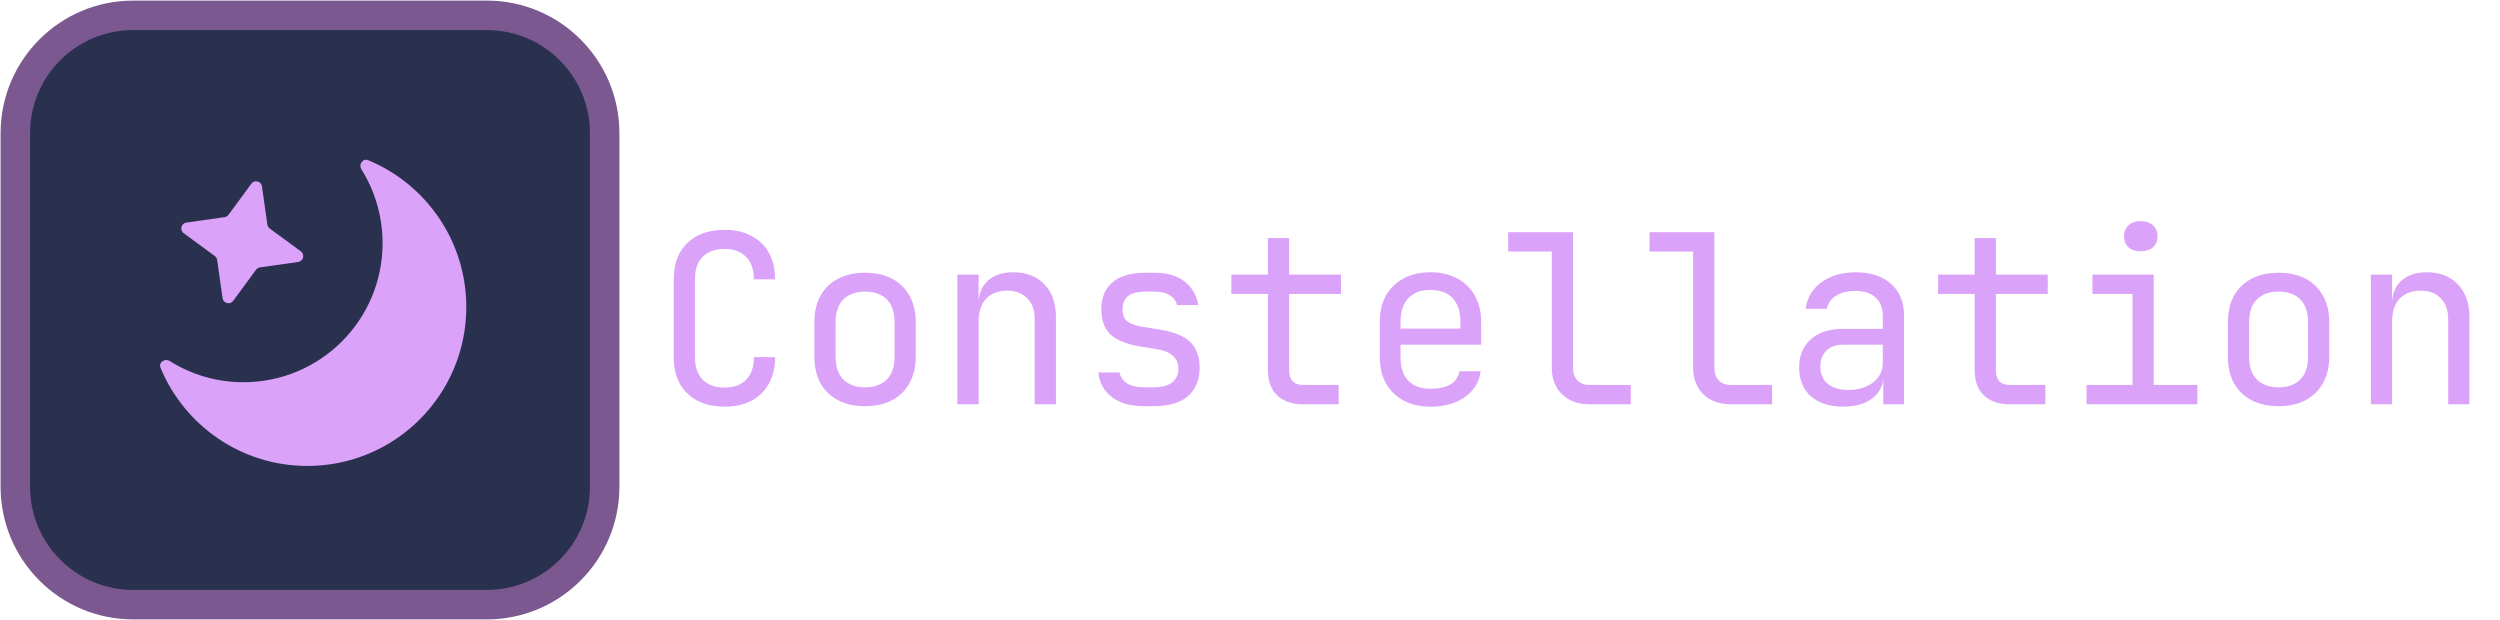
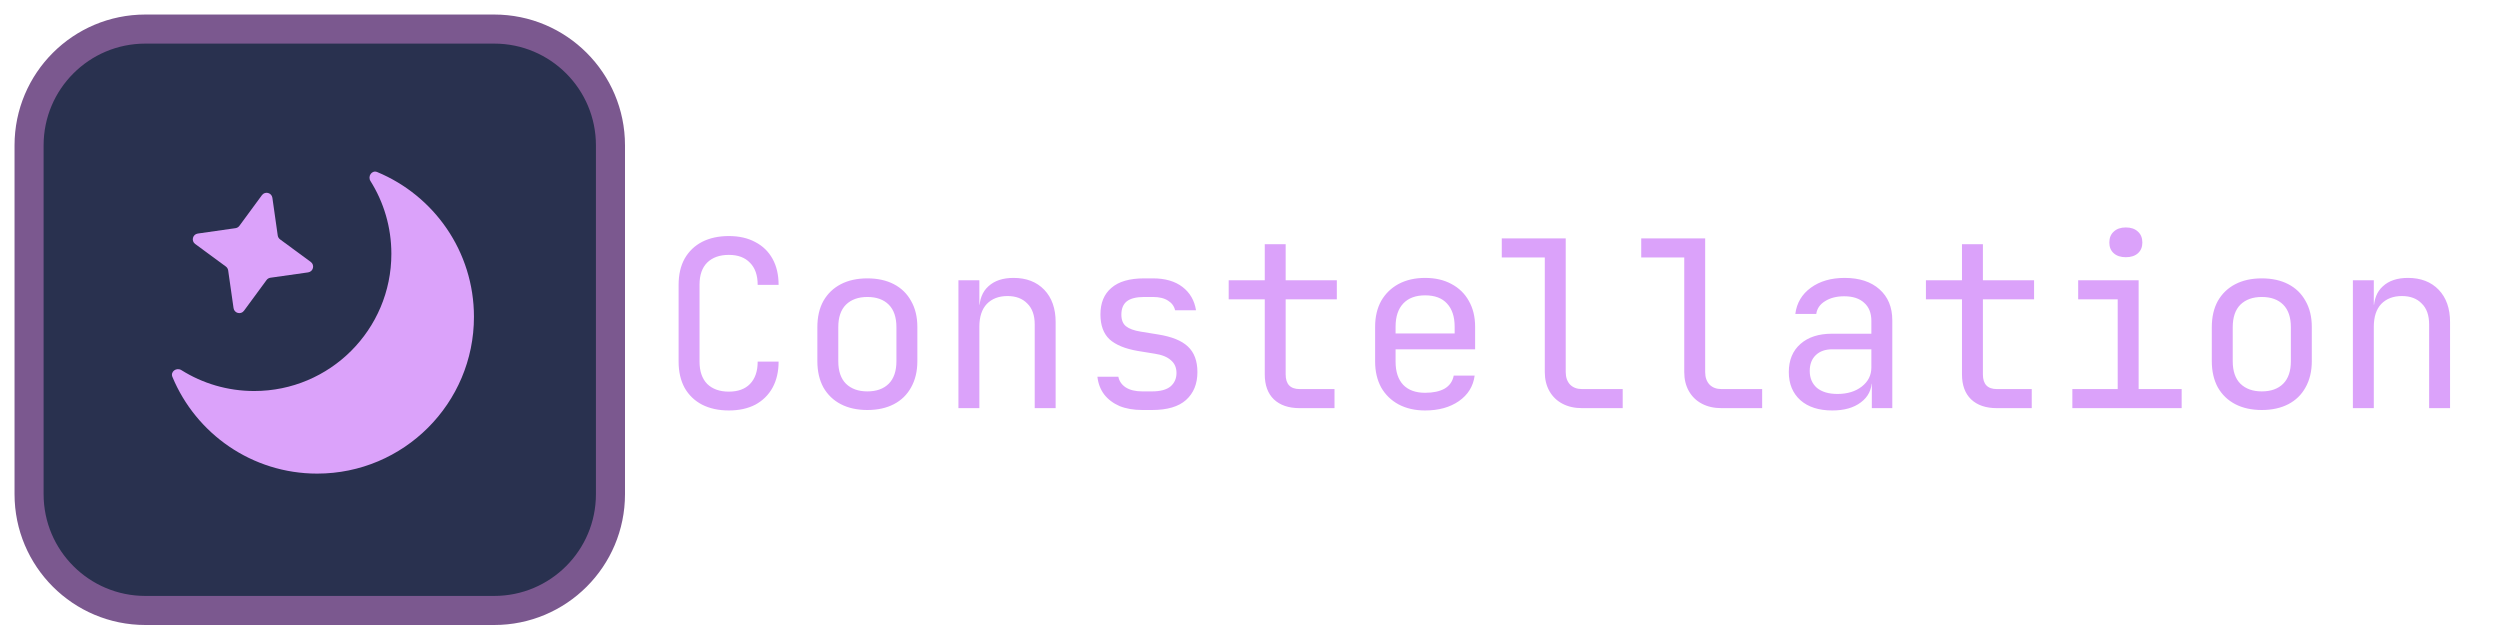
- <svg xmlns="http://www.w3.org/2000/svg" width="2121" height="526" viewBox="0 0 2121 526" fill="none">
-   <rect x="13" y="13" width="500" height="500" rx="100" fill="#29314F" stroke="#7B588F" stroke-width="25" />
-   <path d="M306.604 143.656C303.992 139.497 307.82 134.012 312.358 135.892C361.23 156.138 395.609 204.298 395.609 260.491C395.609 334.946 335.251 395.304 260.796 395.304C204.603 395.304 156.443 360.923 136.197 312.051C134.318 307.513 139.802 303.685 143.961 306.297C162.113 317.691 183.586 324.281 206.599 324.281C271.761 324.281 324.587 271.456 324.587 206.293C324.587 183.281 317.997 161.808 306.604 143.656Z" fill="#DBA2FA" />
-   <path d="M213.26 155.84C215.913 152.231 221.608 153.663 222.239 158.097L226.855 190.532C227.044 191.862 227.761 193.06 228.844 193.856L255.241 213.26C258.85 215.913 257.419 221.608 252.985 222.239L220.55 226.855C219.219 227.044 218.021 227.761 217.225 228.844L197.821 255.241C195.169 258.85 189.474 257.419 188.843 252.985L184.226 220.55C184.037 219.219 183.32 218.021 182.238 217.225L155.84 197.821C152.231 195.169 153.663 189.474 158.097 188.843L190.532 184.226C191.862 184.037 193.06 183.32 193.856 182.238L213.26 155.84Z" fill="#DBA2FA" />
-   <path d="M614.8 345C606 345 598.333 343.333 591.8 340C585.4 336.667 580.4 331.867 576.8 325.6C573.333 319.2 571.6 311.667 571.6 303V237C571.6 228.2 573.333 220.667 576.8 214.4C580.4 208.133 585.4 203.333 591.8 200C598.333 196.667 606 195 614.8 195C623.6 195 631.2 196.733 637.6 200.2C644 203.533 648.933 208.333 652.4 214.6C655.867 220.867 657.6 228.333 657.6 237H639.6C639.6 228.733 637.4 222.4 633 218C628.733 213.467 622.667 211.2 614.8 211.2C606.933 211.2 600.733 213.4 596.2 217.8C591.8 222.2 589.6 228.533 589.6 236.8V303C589.6 311.267 591.8 317.667 596.2 322.2C600.733 326.6 606.933 328.8 614.8 328.8C622.667 328.8 628.733 326.6 633 322.2C637.4 317.667 639.6 311.267 639.6 303H657.6C657.6 311.533 655.867 319 652.4 325.4C648.933 331.667 644 336.533 637.6 340C631.2 343.333 623.6 345 614.8 345ZM733.922 344.6C725.122 344.6 717.522 342.933 711.122 339.6C704.722 336.267 699.722 331.467 696.122 325.2C692.655 318.8 690.922 311.267 690.922 302.6V273.4C690.922 264.6 692.655 257.067 696.122 250.8C699.722 244.533 704.722 239.733 711.122 236.4C717.522 233.067 725.122 231.4 733.922 231.4C742.722 231.4 750.322 233.067 756.722 236.4C763.122 239.733 768.055 244.533 771.522 250.8C775.122 257.067 776.922 264.533 776.922 273.2V302.6C776.922 311.267 775.122 318.8 771.522 325.2C768.055 331.467 763.122 336.267 756.722 339.6C750.322 342.933 742.722 344.6 733.922 344.6ZM733.922 328.6C741.789 328.6 747.922 326.4 752.322 322C756.722 317.6 758.922 311.133 758.922 302.6V273.4C758.922 264.867 756.722 258.4 752.322 254C747.922 249.6 741.789 247.4 733.922 247.4C726.189 247.4 720.055 249.6 715.522 254C711.122 258.4 708.922 264.867 708.922 273.4V302.6C708.922 311.133 711.122 317.6 715.522 322C720.055 326.4 726.189 328.6 733.922 328.6ZM812.244 343V233H830.244V254H834.044L830.244 258.2C830.244 249.533 832.844 242.867 838.044 238.2C843.244 233.4 850.444 231 859.644 231C870.71 231 879.51 234.4 886.044 241.2C892.577 248 895.844 257.267 895.844 269V343H877.844V271C877.844 263.133 875.71 257.133 871.444 253C867.31 248.733 861.644 246.6 854.444 246.6C846.977 246.6 841.044 248.867 836.644 253.4C832.377 257.933 830.244 264.467 830.244 273V343H812.244ZM970.366 344.6C962.899 344.6 956.366 343.467 950.766 341.2C945.299 338.8 940.899 335.467 937.566 331.2C934.366 326.933 932.432 321.867 931.766 316H949.766C950.566 319.867 952.699 322.933 956.166 325.2C959.766 327.467 964.499 328.6 970.366 328.6H978.766C985.832 328.6 991.099 327.2 994.566 324.4C998.032 321.467 999.766 317.6 999.766 312.8C999.766 308.133 998.166 304.467 994.966 301.8C991.899 299 987.299 297.133 981.166 296.2L966.366 293.8C955.566 291.933 947.499 288.6 942.166 283.8C936.966 278.867 934.366 271.733 934.366 262.4C934.366 252.533 937.499 244.933 943.766 239.6C950.032 234.133 959.432 231.4 971.966 231.4H979.566C990.099 231.4 998.566 233.867 1004.97 238.8C1011.37 243.733 1015.23 250.4 1016.57 258.8H998.566C997.766 255.333 995.766 252.6 992.566 250.6C989.366 248.467 985.032 247.4 979.566 247.4H971.966C965.166 247.4 960.166 248.667 956.966 251.2C953.899 253.733 952.366 257.533 952.366 262.6C952.366 267.133 953.699 270.467 956.366 272.6C959.032 274.733 963.232 276.267 968.966 277.2L983.766 279.6C995.632 281.467 1004.23 284.933 1009.57 290C1015.03 295.067 1017.77 302.4 1017.77 312C1017.77 322.133 1014.5 330.133 1007.97 336C1001.57 341.733 991.832 344.6 978.766 344.6H970.366ZM1105.69 343C1096.22 343 1088.82 340.467 1083.49 335.4C1078.29 330.333 1075.69 323.2 1075.69 314V249.4H1044.69V233H1075.69V202H1093.69V233H1137.69V249.4H1093.69V314C1093.69 322.4 1097.69 326.6 1105.69 326.6H1135.69V343H1105.69ZM1213.61 345C1204.94 345 1197.34 343.267 1190.81 339.8C1184.41 336.333 1179.41 331.467 1175.81 325.2C1172.34 318.8 1170.61 311.4 1170.61 303V273C1170.61 264.467 1172.34 257.067 1175.81 250.8C1179.41 244.533 1184.41 239.667 1190.81 236.2C1197.34 232.733 1204.94 231 1213.61 231C1222.28 231 1229.81 232.733 1236.21 236.2C1242.74 239.667 1247.74 244.533 1251.21 250.8C1254.81 257.067 1256.61 264.467 1256.61 273V292.4H1188.21V303C1188.21 311.667 1190.41 318.333 1194.81 323C1199.21 327.533 1205.48 329.8 1213.61 329.8C1220.54 329.8 1226.14 328.6 1230.41 326.2C1234.68 323.667 1237.28 319.933 1238.21 315H1256.21C1255.01 324.2 1250.48 331.533 1242.61 337C1234.88 342.333 1225.21 345 1213.61 345ZM1239.01 280.4V273C1239.01 264.333 1236.81 257.667 1232.41 253C1228.14 248.333 1221.88 246 1213.61 246C1205.48 246 1199.21 248.333 1194.81 253C1190.41 257.667 1188.21 264.333 1188.21 273V278.8H1240.41L1239.01 280.4ZM1348.53 343C1342.13 343 1336.53 341.733 1331.73 339.2C1326.93 336.667 1323.2 333.067 1320.53 328.4C1317.86 323.733 1316.53 318.267 1316.53 312V213.4H1279.53V197H1334.53V312C1334.53 316.533 1335.8 320.133 1338.33 322.8C1340.86 325.333 1344.26 326.6 1348.53 326.6H1383.53V343H1348.53ZM1468.45 343C1462.05 343 1456.45 341.733 1451.65 339.2C1446.85 336.667 1443.12 333.067 1440.45 328.4C1437.79 323.733 1436.45 318.267 1436.45 312V213.4H1399.45V197H1454.45V312C1454.45 316.533 1455.72 320.133 1458.25 322.8C1460.79 325.333 1464.19 326.6 1468.45 326.6H1503.45V343H1468.45ZM1563.78 345C1552.18 345 1543.04 342.067 1536.38 336.2C1529.71 330.2 1526.38 322.133 1526.38 312C1526.38 301.733 1529.71 293.667 1536.38 287.8C1543.04 281.933 1552.04 279 1563.38 279H1597.38V268C1597.38 261.2 1595.31 256 1591.18 252.4C1587.18 248.667 1581.44 246.8 1573.98 246.8C1567.44 246.8 1561.98 248.2 1557.58 251C1553.18 253.667 1550.64 257.333 1549.98 262H1531.98C1533.18 252.533 1537.64 245 1545.38 239.4C1553.11 233.8 1562.78 231 1574.38 231C1587.04 231 1597.04 234.267 1604.38 240.8C1611.71 247.333 1615.38 256.2 1615.38 267.4V343H1597.78V322H1594.78L1597.78 319C1597.78 327 1594.64 333.333 1588.38 338C1582.24 342.667 1574.04 345 1563.78 345ZM1568.18 330.8C1576.71 330.8 1583.71 328.667 1589.18 324.4C1594.64 320.133 1597.38 314.667 1597.38 308V292.4H1563.78C1557.78 292.4 1553.04 294.067 1549.58 297.4C1546.11 300.733 1544.38 305.267 1544.38 311C1544.38 317.133 1546.44 322 1550.58 325.6C1554.84 329.067 1560.71 330.8 1568.18 330.8ZM1705.3 343C1695.83 343 1688.43 340.467 1683.1 335.4C1677.9 330.333 1675.3 323.2 1675.3 314V249.4H1644.3V233H1675.3V202H1693.3V233H1737.3V249.4H1693.3V314C1693.3 322.4 1697.3 326.6 1705.3 326.6H1735.3V343H1705.3ZM1770.22 343V326.6H1809.22V249.4H1775.22V233H1827.22V326.6H1864.22V343H1770.22ZM1816.22 213.2C1811.82 213.2 1808.35 212.067 1805.82 209.8C1803.29 207.533 1802.02 204.467 1802.02 200.6C1802.02 196.6 1803.29 193.467 1805.82 191.2C1808.35 188.8 1811.82 187.6 1816.22 187.6C1820.62 187.6 1824.09 188.8 1826.62 191.2C1829.15 193.467 1830.42 196.6 1830.42 200.6C1830.42 204.467 1829.15 207.533 1826.62 209.8C1824.09 212.067 1820.62 213.2 1816.22 213.2ZM1933.14 344.6C1924.34 344.6 1916.74 342.933 1910.34 339.6C1903.94 336.267 1898.94 331.467 1895.34 325.2C1891.87 318.8 1890.14 311.267 1890.14 302.6V273.4C1890.14 264.6 1891.87 257.067 1895.34 250.8C1898.94 244.533 1903.94 239.733 1910.34 236.4C1916.74 233.067 1924.34 231.4 1933.14 231.4C1941.94 231.4 1949.54 233.067 1955.94 236.4C1962.34 239.733 1967.27 244.533 1970.74 250.8C1974.34 257.067 1976.14 264.533 1976.14 273.2V302.6C1976.14 311.267 1974.34 318.8 1970.74 325.2C1967.27 331.467 1962.34 336.267 1955.94 339.6C1949.54 342.933 1941.94 344.6 1933.14 344.6ZM1933.14 328.6C1941.01 328.6 1947.14 326.4 1951.54 322C1955.94 317.6 1958.14 311.133 1958.14 302.6V273.4C1958.14 264.867 1955.94 258.4 1951.54 254C1947.14 249.6 1941.01 247.4 1933.14 247.4C1925.41 247.4 1919.27 249.6 1914.74 254C1910.34 258.4 1908.14 264.867 1908.14 273.4V302.6C1908.14 311.133 1910.34 317.6 1914.74 322C1919.27 326.4 1925.41 328.6 1933.14 328.6ZM2011.46 343V233H2029.46V254H2033.26L2029.46 258.2C2029.46 249.533 2032.06 242.867 2037.26 238.2C2042.46 233.4 2049.66 231 2058.86 231C2069.93 231 2078.73 234.4 2085.26 241.2C2091.8 248 2095.06 257.267 2095.06 269V343H2077.06V271C2077.06 263.133 2074.93 257.133 2070.66 253C2066.53 248.733 2060.86 246.6 2053.66 246.6C2046.2 246.6 2040.26 248.867 2035.86 253.4C2031.6 257.933 2029.46 264.467 2029.46 273V343H2011.46Z" fill="#DBA2FA" />
+ <svg xmlns="http://www.w3.org/2000/svg" width="86" height="22" viewBox="0 0 86 22" fill="none">
+   <rect x="1" y="1" width="20" height="20" rx="4" fill="#29314F" stroke="#7B588F" />
+   <path d="M12.745 6.229C12.64 6.062 12.793 5.843 12.975 5.918C14.929 6.728 16.304 8.652 16.304 10.899C16.304 13.877 13.89 16.291 10.912 16.292C8.665 16.292 6.74 14.917 5.93 12.963C5.855 12.781 6.074 12.628 6.241 12.733C6.966 13.188 7.825 13.451 8.744 13.451C11.351 13.451 13.463 11.338 13.463 8.732C13.463 7.812 13.2 6.954 12.745 6.229Z" fill="#DBA2FA" />
+   <path d="M9.01 6.714C9.117 6.569 9.344 6.627 9.37 6.804L9.554 8.101C9.562 8.154 9.59 8.202 9.634 8.234L10.69 9.01C10.834 9.117 10.777 9.344 10.599 9.37L9.302 9.554C9.249 9.562 9.201 9.59 9.169 9.634L8.393 10.69C8.287 10.834 8.059 10.777 8.034 10.599L7.849 9.302C7.841 9.249 7.813 9.201 7.77 9.169L6.714 8.393C6.569 8.287 6.627 8.059 6.804 8.034L8.101 7.849C8.155 7.841 8.202 7.813 8.234 7.77L9.01 6.714Z" fill="#DBA2FA" />
+   <path d="M25.072 14.12C24.72 14.12 24.413 14.053 24.152 13.92C23.896 13.787 23.696 13.595 23.552 13.344C23.413 13.088 23.344 12.787 23.344 12.44V9.8C23.344 9.448 23.413 9.147 23.552 8.896C23.696 8.645 23.896 8.453 24.152 8.32C24.413 8.187 24.72 8.12 25.072 8.12C25.424 8.12 25.728 8.189 25.984 8.328C26.24 8.461 26.437 8.653 26.576 8.904C26.715 9.155 26.784 9.453 26.784 9.8H26.064C26.064 9.469 25.976 9.216 25.8 9.04C25.629 8.859 25.387 8.768 25.072 8.768C24.757 8.768 24.509 8.856 24.328 9.032C24.152 9.208 24.064 9.461 24.064 9.792V12.44C24.064 12.771 24.152 13.027 24.328 13.208C24.509 13.384 24.757 13.472 25.072 13.472C25.387 13.472 25.629 13.384 25.8 13.208C25.976 13.027 26.064 12.771 26.064 12.44H26.784C26.784 12.781 26.715 13.08 26.576 13.336C26.437 13.587 26.24 13.781 25.984 13.92C25.728 14.053 25.424 14.12 25.072 14.12ZM29.837 14.104C29.485 14.104 29.181 14.037 28.925 13.904C28.669 13.771 28.469 13.579 28.325 13.328C28.186 13.072 28.117 12.771 28.117 12.424V11.256C28.117 10.904 28.186 10.603 28.325 10.352C28.469 10.101 28.669 9.909 28.925 9.776C29.181 9.643 29.485 9.576 29.837 9.576C30.189 9.576 30.493 9.643 30.749 9.776C31.005 9.909 31.202 10.101 31.341 10.352C31.485 10.603 31.557 10.901 31.557 11.248V12.424C31.557 12.771 31.485 13.072 31.341 13.328C31.202 13.579 31.005 13.771 30.749 13.904C30.493 14.037 30.189 14.104 29.837 14.104ZM29.837 13.464C30.151 13.464 30.397 13.376 30.573 13.2C30.749 13.024 30.837 12.765 30.837 12.424V11.256C30.837 10.915 30.749 10.656 30.573 10.48C30.397 10.304 30.151 10.216 29.837 10.216C29.527 10.216 29.282 10.304 29.101 10.48C28.925 10.656 28.837 10.915 28.837 11.256V12.424C28.837 12.765 28.925 13.024 29.101 13.2C29.282 13.376 29.527 13.464 29.837 13.464ZM32.97 14.04V9.64H33.69V10.48H33.842L33.69 10.648C33.69 10.301 33.794 10.035 34.002 9.848C34.21 9.656 34.498 9.56 34.866 9.56C35.308 9.56 35.66 9.696 35.922 9.968C36.183 10.24 36.314 10.611 36.314 11.08V14.04H35.594V11.16C35.594 10.845 35.508 10.605 35.338 10.44C35.172 10.269 34.946 10.184 34.658 10.184C34.359 10.184 34.122 10.275 33.946 10.456C33.775 10.637 33.69 10.899 33.69 11.24V14.04H32.97ZM39.295 14.104C38.996 14.104 38.735 14.059 38.511 13.968C38.292 13.872 38.116 13.739 37.983 13.568C37.855 13.397 37.777 13.195 37.751 12.96H38.471C38.503 13.115 38.588 13.237 38.727 13.328C38.871 13.419 39.06 13.464 39.295 13.464H39.631C39.913 13.464 40.124 13.408 40.263 13.296C40.401 13.179 40.471 13.024 40.471 12.832C40.471 12.645 40.407 12.499 40.279 12.392C40.156 12.28 39.972 12.205 39.727 12.168L39.135 12.072C38.703 11.997 38.38 11.864 38.167 11.672C37.959 11.475 37.855 11.189 37.855 10.816C37.855 10.421 37.98 10.117 38.231 9.904C38.481 9.685 38.857 9.576 39.359 9.576H39.663C40.084 9.576 40.423 9.675 40.679 9.872C40.935 10.069 41.089 10.336 41.143 10.672H40.423C40.391 10.533 40.311 10.424 40.183 10.344C40.055 10.259 39.881 10.216 39.663 10.216H39.359C39.087 10.216 38.887 10.267 38.759 10.368C38.636 10.469 38.575 10.621 38.575 10.824C38.575 11.005 38.628 11.139 38.735 11.224C38.841 11.309 39.009 11.371 39.239 11.408L39.831 11.504C40.305 11.579 40.649 11.717 40.863 11.92C41.081 12.123 41.191 12.416 41.191 12.8C41.191 13.205 41.06 13.525 40.799 13.76C40.543 13.989 40.153 14.104 39.631 14.104H39.295ZM44.708 14.04C44.329 14.04 44.033 13.939 43.819 13.736C43.611 13.533 43.508 13.248 43.508 12.88V10.296H42.267V9.64H43.508V8.4H44.227V9.64H45.987V10.296H44.227V12.88C44.227 13.216 44.388 13.384 44.708 13.384H45.907V14.04H44.708ZM49.024 14.12C48.678 14.12 48.374 14.051 48.112 13.912C47.856 13.773 47.656 13.579 47.512 13.328C47.374 13.072 47.304 12.776 47.304 12.44V11.24C47.304 10.899 47.374 10.603 47.512 10.352C47.656 10.101 47.856 9.907 48.112 9.768C48.374 9.629 48.678 9.56 49.024 9.56C49.371 9.56 49.672 9.629 49.928 9.768C50.19 9.907 50.39 10.101 50.528 10.352C50.672 10.603 50.744 10.899 50.744 11.24V12.016H48.008V12.44C48.008 12.787 48.096 13.053 48.272 13.24C48.448 13.421 48.699 13.512 49.024 13.512C49.302 13.512 49.526 13.464 49.696 13.368C49.867 13.267 49.971 13.117 50.008 12.92H50.728C50.68 13.288 50.499 13.581 50.184 13.8C49.875 14.013 49.488 14.12 49.024 14.12ZM50.04 11.536V11.24C50.04 10.893 49.952 10.627 49.776 10.44C49.606 10.253 49.355 10.16 49.024 10.16C48.699 10.16 48.448 10.253 48.272 10.44C48.096 10.627 48.008 10.893 48.008 11.24V11.472H50.096L50.04 11.536ZM54.421 14.04C54.165 14.04 53.941 13.989 53.749 13.888C53.557 13.787 53.408 13.643 53.301 13.456C53.195 13.269 53.141 13.051 53.141 12.8V8.856H51.661V8.2H53.861V12.8C53.861 12.981 53.912 13.125 54.013 13.232C54.115 13.333 54.251 13.384 54.421 13.384H55.821V14.04H54.421ZM59.218 14.04C58.962 14.04 58.738 13.989 58.546 13.888C58.354 13.787 58.205 13.643 58.098 13.456C57.992 13.269 57.938 13.051 57.938 12.8V8.856H56.458V8.2H58.658V12.8C58.658 12.981 58.709 13.125 58.81 13.232C58.911 13.333 59.047 13.384 59.218 13.384H60.618V14.04H59.218ZM63.031 14.12C62.567 14.12 62.202 14.003 61.935 13.768C61.668 13.528 61.535 13.205 61.535 12.8C61.535 12.389 61.668 12.067 61.935 11.832C62.202 11.597 62.562 11.48 63.015 11.48H64.375V11.04C64.375 10.768 64.292 10.56 64.127 10.416C63.967 10.267 63.738 10.192 63.439 10.192C63.178 10.192 62.959 10.248 62.783 10.36C62.607 10.467 62.506 10.613 62.479 10.8H61.759C61.807 10.421 61.986 10.12 62.295 9.896C62.604 9.672 62.991 9.56 63.455 9.56C63.962 9.56 64.362 9.691 64.655 9.952C64.948 10.213 65.095 10.568 65.095 11.016V14.04H64.391V13.2H64.271L64.391 13.08C64.391 13.4 64.266 13.653 64.015 13.84C63.77 14.027 63.442 14.12 63.031 14.12ZM63.207 13.552C63.548 13.552 63.828 13.467 64.047 13.296C64.266 13.125 64.375 12.907 64.375 12.64V12.016H63.031C62.791 12.016 62.602 12.083 62.463 12.216C62.324 12.349 62.255 12.531 62.255 12.76C62.255 13.005 62.338 13.2 62.503 13.344C62.674 13.483 62.908 13.552 63.207 13.552ZM68.692 14.04C68.313 14.04 68.017 13.939 67.804 13.736C67.596 13.533 67.492 13.248 67.492 12.88V10.296H66.252V9.64H67.492V8.4H68.212V9.64H69.972V10.296H68.212V12.88C68.212 13.216 68.372 13.384 68.692 13.384H69.892V14.04H68.692ZM71.289 14.04V13.384H72.849V10.296H71.489V9.64H73.569V13.384H75.049V14.04H71.289ZM73.129 8.848C72.953 8.848 72.814 8.803 72.713 8.712C72.611 8.621 72.561 8.499 72.561 8.344C72.561 8.184 72.611 8.059 72.713 7.968C72.814 7.872 72.953 7.824 73.129 7.824C73.305 7.824 73.443 7.872 73.545 7.968C73.646 8.059 73.697 8.184 73.697 8.344C73.697 8.499 73.646 8.621 73.545 8.712C73.443 8.803 73.305 8.848 73.129 8.848ZM77.806 14.104C77.454 14.104 77.15 14.037 76.894 13.904C76.638 13.771 76.438 13.579 76.294 13.328C76.155 13.072 76.086 12.771 76.086 12.424V11.256C76.086 10.904 76.155 10.603 76.294 10.352C76.438 10.101 76.638 9.909 76.894 9.776C77.15 9.643 77.454 9.576 77.806 9.576C78.158 9.576 78.462 9.643 78.718 9.776C78.974 9.909 79.171 10.101 79.31 10.352C79.454 10.603 79.526 10.901 79.526 11.248V12.424C79.526 12.771 79.454 13.072 79.31 13.328C79.171 13.579 78.974 13.771 78.718 13.904C78.462 14.037 78.158 14.104 77.806 14.104ZM77.806 13.464C78.12 13.464 78.366 13.376 78.542 13.2C78.718 13.024 78.806 12.765 78.806 12.424V11.256C78.806 10.915 78.718 10.656 78.542 10.48C78.366 10.304 78.12 10.216 77.806 10.216C77.496 10.216 77.251 10.304 77.07 10.48C76.894 10.656 76.806 10.915 76.806 11.256V12.424C76.806 12.765 76.894 13.024 77.07 13.2C77.251 13.376 77.496 13.464 77.806 13.464ZM80.939 14.04V9.64H81.659V10.48H81.811L81.659 10.648C81.659 10.301 81.763 10.035 81.971 9.848C82.178 9.656 82.466 9.56 82.835 9.56C83.277 9.56 83.629 9.696 83.891 9.968C84.152 10.24 84.282 10.611 84.282 11.08V14.04H83.562V11.16C83.562 10.845 83.477 10.605 83.306 10.44C83.141 10.269 82.915 10.184 82.626 10.184C82.328 10.184 82.091 10.275 81.915 10.456C81.744 10.637 81.659 10.899 81.659 11.24V14.04H80.939Z" fill="#DBA2FA" />
</svg>
